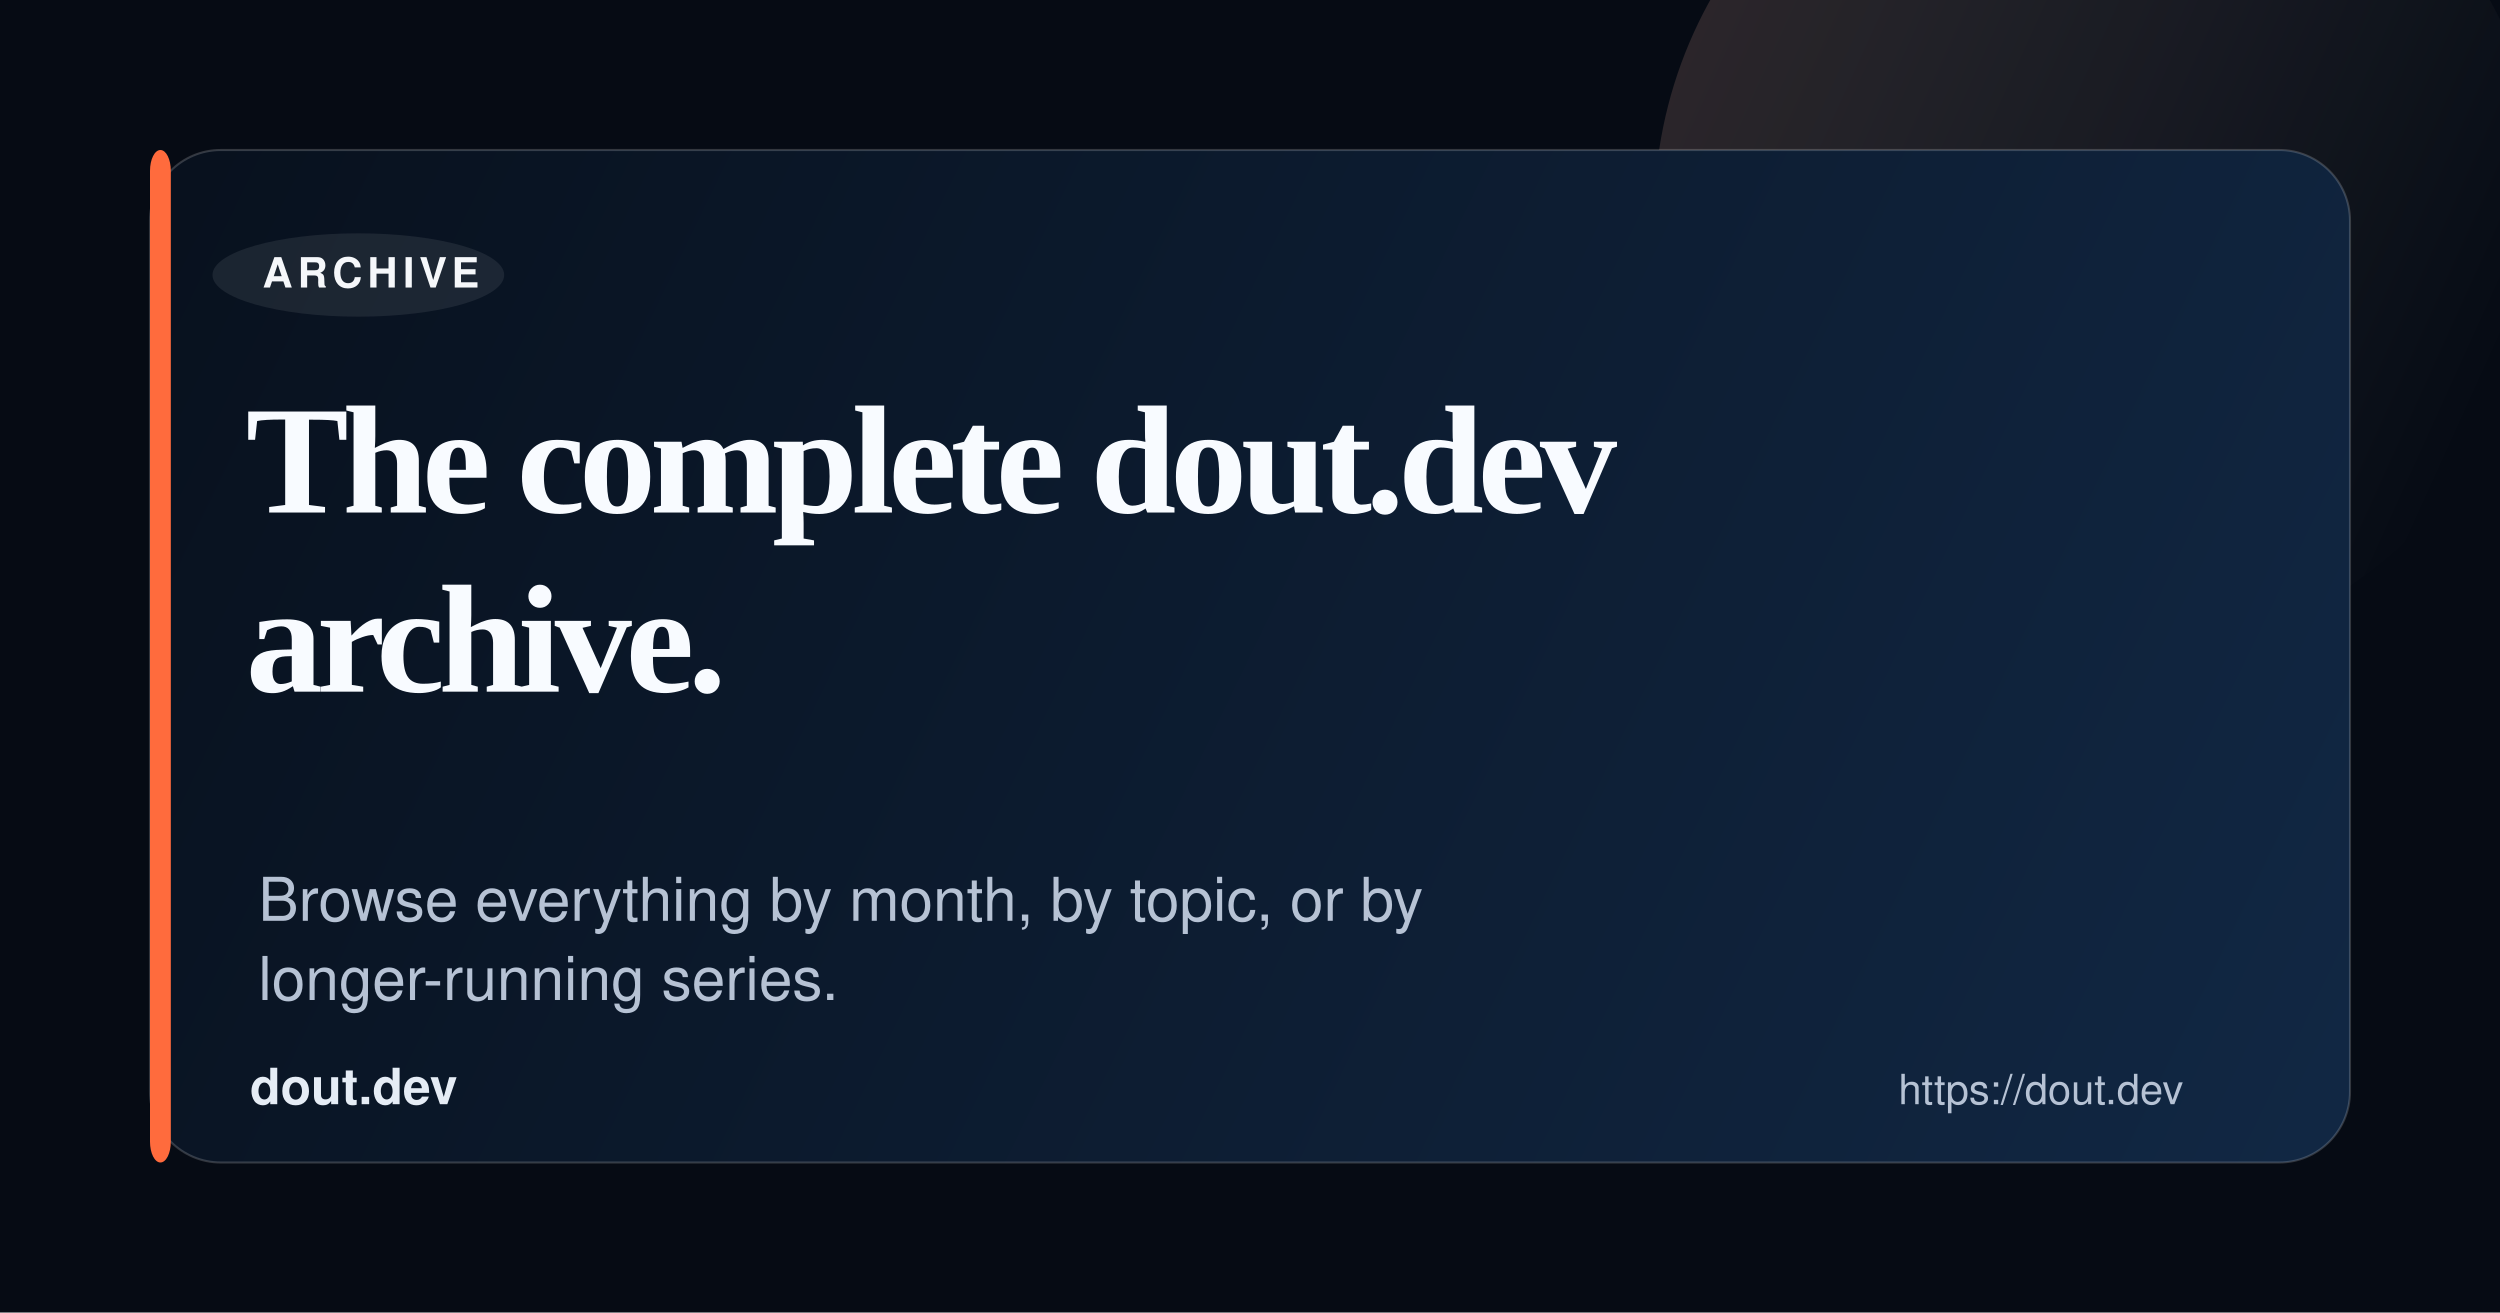
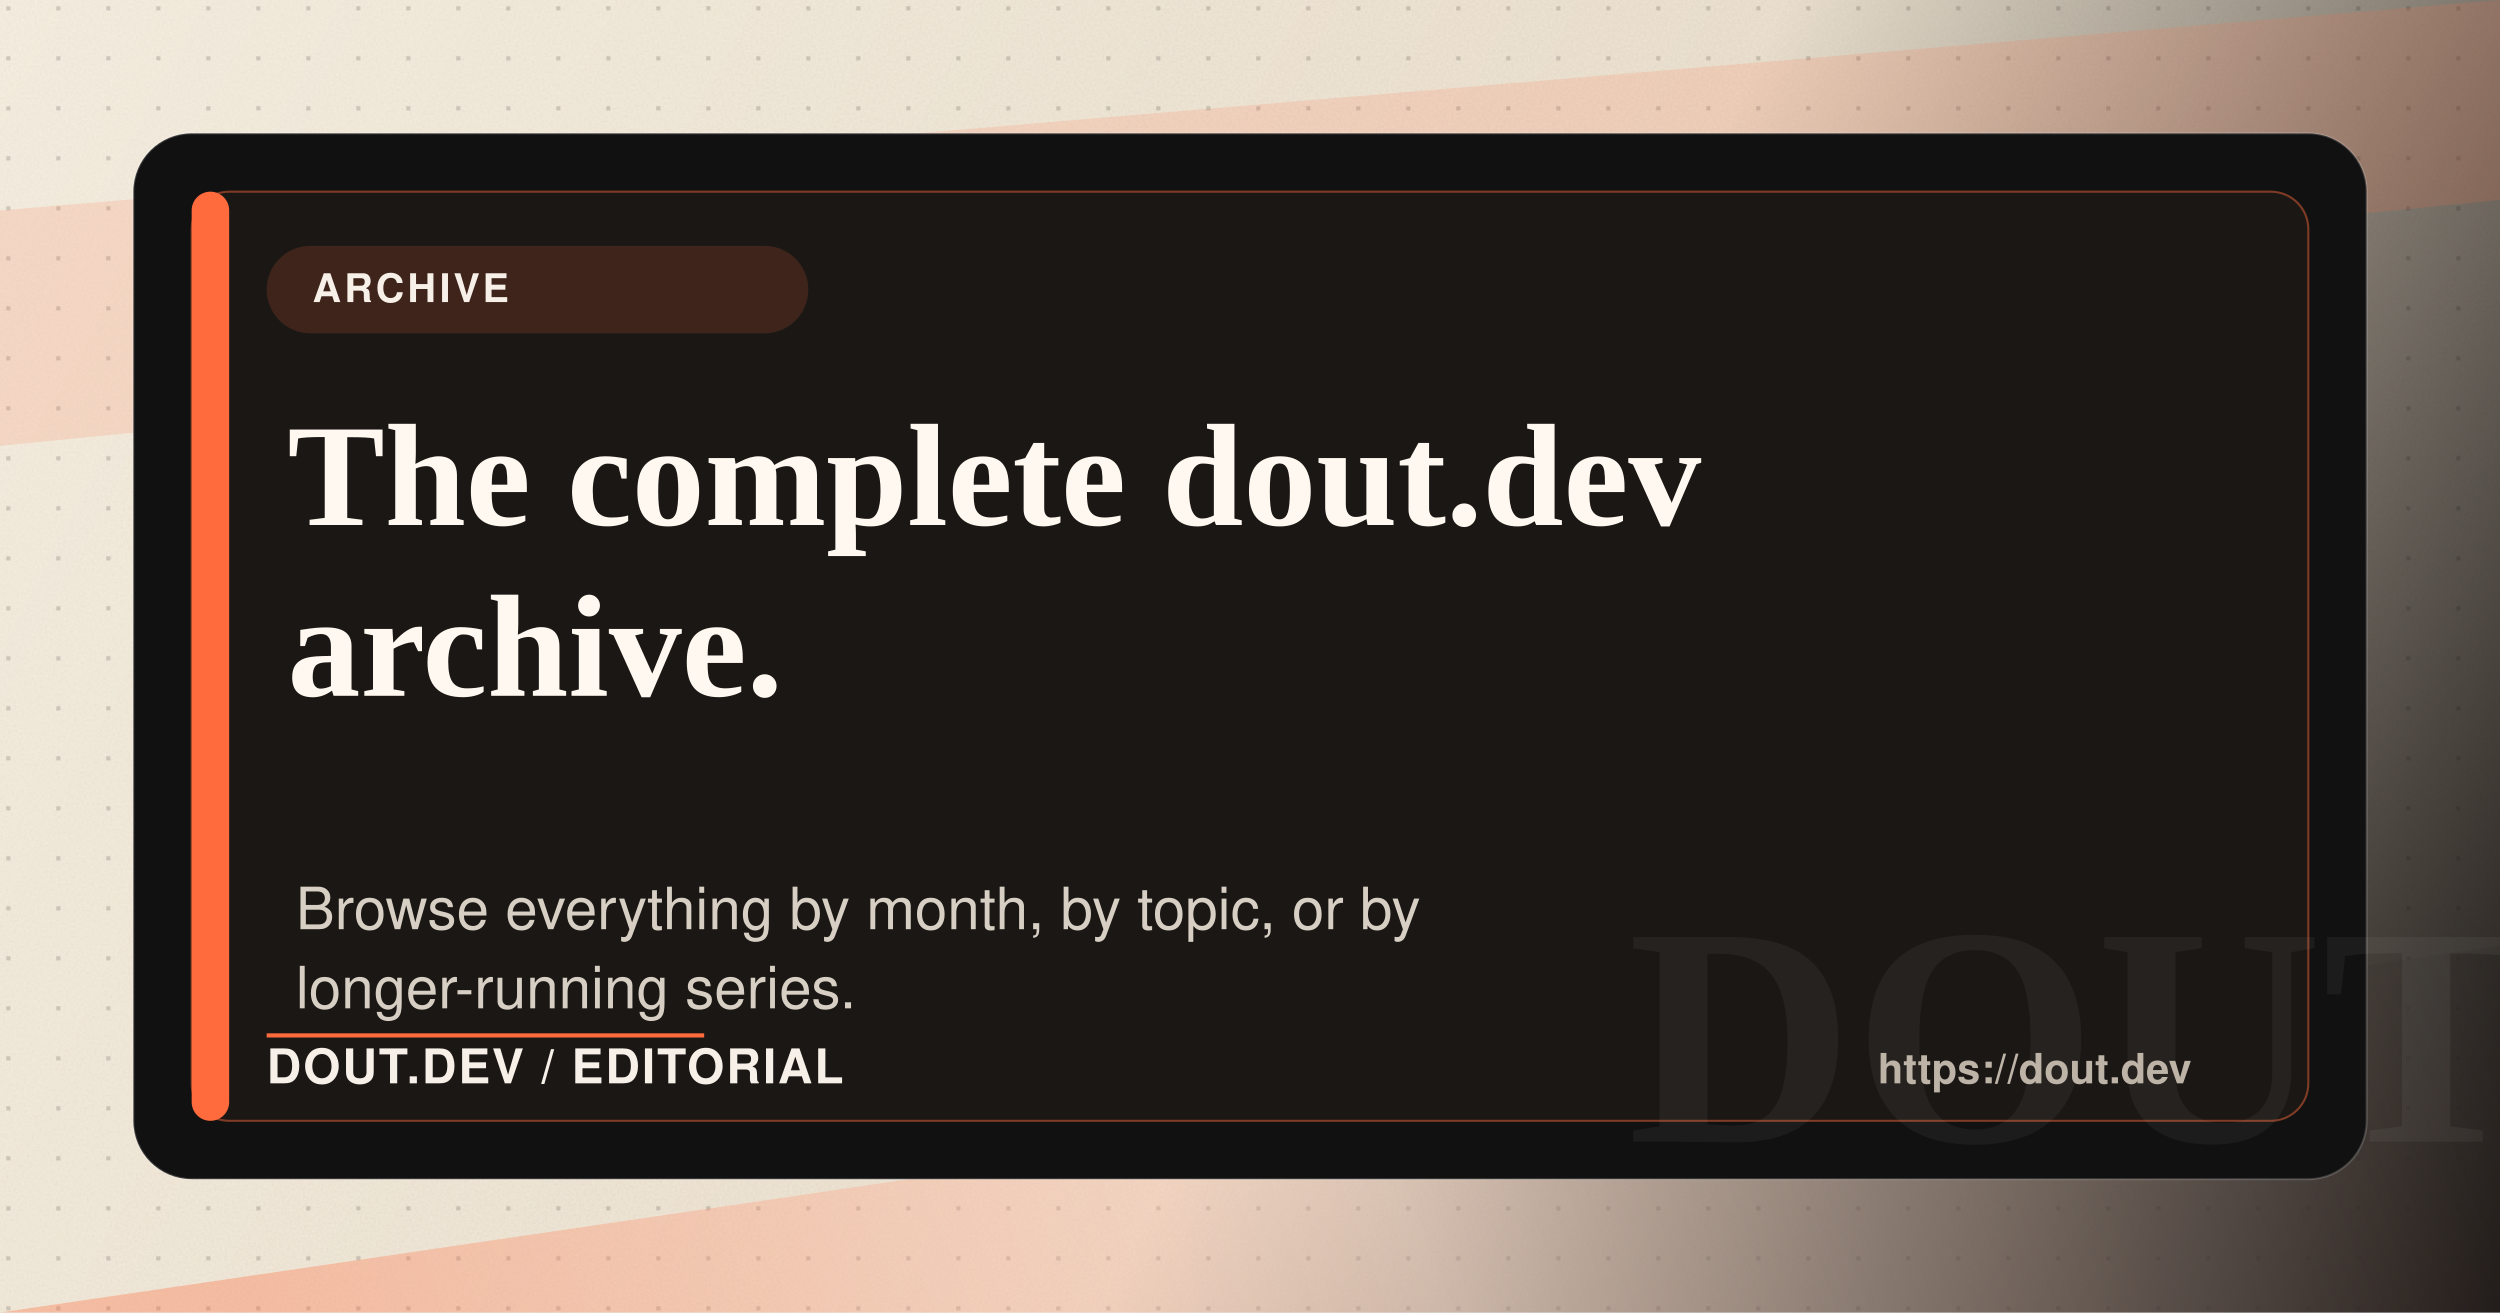
<svg xmlns="http://www.w3.org/2000/svg" width="1200" height="630" viewBox="0 0 1200 630" fill="none">
  <defs>
-     <linearGradient id="bg" x1="98" y1="72" x2="1102" y2="558" gradientUnits="userSpaceOnUse">
-       <stop stop-color="#08111E" />
-       <stop offset="1" stop-color="#112743" />
+     <filter id="paperTexture" x="0" y="0" width="100%" height="100%" color-interpolation-filters="sRGB">
+       <feTurbulence type="fractalNoise" baseFrequency="0.8" numOctaves="3" seed="17" result="noise" />
+       <feColorMatrix in="noise" type="matrix" values="0 0 0 0 0.52 0 0 0 0 0.48 0 0 0 0 0.42 0 0 0 0.08 0" />
+       <feBlend in="SourceGraphic" mode="multiply" />
+     </filter>
+     <linearGradient id="paper" x1="0" y1="0" x2="1200" y2="630" gradientUnits="userSpaceOnUse">
+       <stop stop-color="#F6EFE2" />
+       <stop offset="0.56" stop-color="#ECE2D1" />
+       <stop offset="1" stop-color="#15110F" />
    </linearGradient>
-     <linearGradient id="glow" x1="178" y1="118" x2="1046" y2="512" gradientUnits="userSpaceOnUse">
-       <stop stop-color="#ff6b3d" stop-opacity="0.34" />
-       <stop offset="1" stop-color="#FFFFFF" stop-opacity="0" />
+     <linearGradient id="accentSweep" x1="72" y1="520" x2="1128" y2="120" gradientUnits="userSpaceOnUse">
+       <stop stop-color="#ff6b3d" />
+       <stop offset="0.48" stop-color="#ffd0bf" />
+       <stop offset="1" stop-color="#111111" />
    </linearGradient>
+     <pattern id="dotGrid" width="24" height="24" patternUnits="userSpaceOnUse">
+       <rect x="3" y="3" width="2" height="2" fill="#16120F" fill-opacity="0.16" />
+     </pattern>
  </defs>
-   <rect width="1200" height="630" fill="#060B14" />
-   <circle cx="1008" cy="104" r="214" fill="url(#glow)" />
-   <rect x="72" y="72" width="1056" height="486" rx="34" fill="url(#bg)" stroke="#FFFFFF" stroke-opacity="0.18" />
-   <rect x="72" y="72" width="10" height="486" rx="10" fill="#ff6b3d" />
-   <rect x="102" y="112" width="140" height="40" rx="999" fill="#FFFFFF" fill-opacity="0.08" />
-   <text x="126" y="138" fill="#F5F7FA" font-family="Helvetica, Arial, sans-serif" font-size="20" font-weight="700" letter-spacing="0.12em">ARCHIVE</text>
-   <text x="118" y="246" fill="#F8FBFF" font-family="Georgia, Times New Roman, serif" font-size="74" font-weight="700" letter-spacing="-0.04em">
-     <tspan x="118" dy="0">The complete dout.dev</tspan>
-     <tspan x="118" dy="86">archive.</tspan>
+   <rect width="1200" height="630" fill="url(#paper)" filter="url(#paperTexture)" />
+   <rect width="1200" height="630" fill="url(#dotGrid)" />
+   <path d="M0 630 L1200 454 L1200 630 Z" fill="url(#accentSweep)" opacity="0.34" />
+   <path d="M0 101 L1200 0 L1200 96 L0 214 Z" fill="#ff6b3d" opacity="0.16" />
+   <rect x="64" y="64" width="1072" height="502" rx="28" fill="#111111" stroke="#FFFFFF" stroke-opacity="0.18" />
+   <rect x="92" y="92" width="1016" height="446" rx="18" fill="#1A1714" stroke="#ff6b3d" stroke-opacity="0.45" />
+   <rect x="92" y="92" width="18" height="446" rx="9" fill="#ff6b3d" />
+   <rect x="128" y="118" width="260" height="42" rx="21" ry="21" fill="#ff6b3d" fill-opacity="0.16" />
+   <text x="150" y="145" fill="#F7F0E8" font-family="Avenir Next, Segoe UI, Helvetica, Arial, sans-serif" font-size="19" font-weight="800" letter-spacing="0.08em">ARCHIVE</text>
+   <text x="998" y="548" text-anchor="middle" fill="#FFFFFF" fill-opacity="0.05" font-family="Georgia, Times New Roman, serif" font-size="150" font-weight="700" letter-spacing="0">DOUT</text>
+   <text x="138" y="252" fill="#FFF8F0" font-family="Georgia, Times New Roman, serif" font-size="70" font-weight="700" letter-spacing="0">
+     <tspan x="138" dy="0">The complete dout.dev</tspan>
+     <tspan x="138" dy="82">archive.</tspan>
  </text>
-   <text x="124" y="442" fill="#B6C2D4" font-family="Helvetica, Arial, sans-serif" font-size="29" font-weight="400">
-     <tspan x="124" dy="0">Browse everything by month, by topic, or by</tspan>
-     <tspan x="124" dy="38">longer-running series.</tspan>
+   <text x="142" y="446" fill="#D7CFC4" font-family="Avenir Next, Segoe UI, Helvetica, Arial, sans-serif" font-size="28" font-weight="500" letter-spacing="0">
+     <tspan x="142" dy="0">Browse everything by month, by topic, or by</tspan>
+     <tspan x="142" dy="38">longer-running series.</tspan>
  </text>
-   <text x="120" y="530" fill="#E5ECF5" font-family="Helvetica, Arial, sans-serif" font-size="24" font-weight="700">dout.dev</text>
-   <text x="1048" y="530" text-anchor="end" fill="#B6C2D4" font-family="Helvetica, Arial, sans-serif" font-size="20" font-weight="400">https://dout.dev</text>
+   <rect x="128" y="496" width="210" height="2" fill="#ff6b3d" />
+   <text x="128" y="520" fill="#F7F0E8" font-family="Avenir Next, Segoe UI, Helvetica, Arial, sans-serif" font-size="23" font-weight="800" letter-spacing="0.04em">DOUT.DEV / EDITORIAL</text>
+   <text x="1052" y="520" text-anchor="end" fill="#BDB3A7" font-family="Avenir Next, Segoe UI, Helvetica, Arial, sans-serif" font-size="20" font-weight="600" letter-spacing="0">https://dout.dev</text>
</svg>
